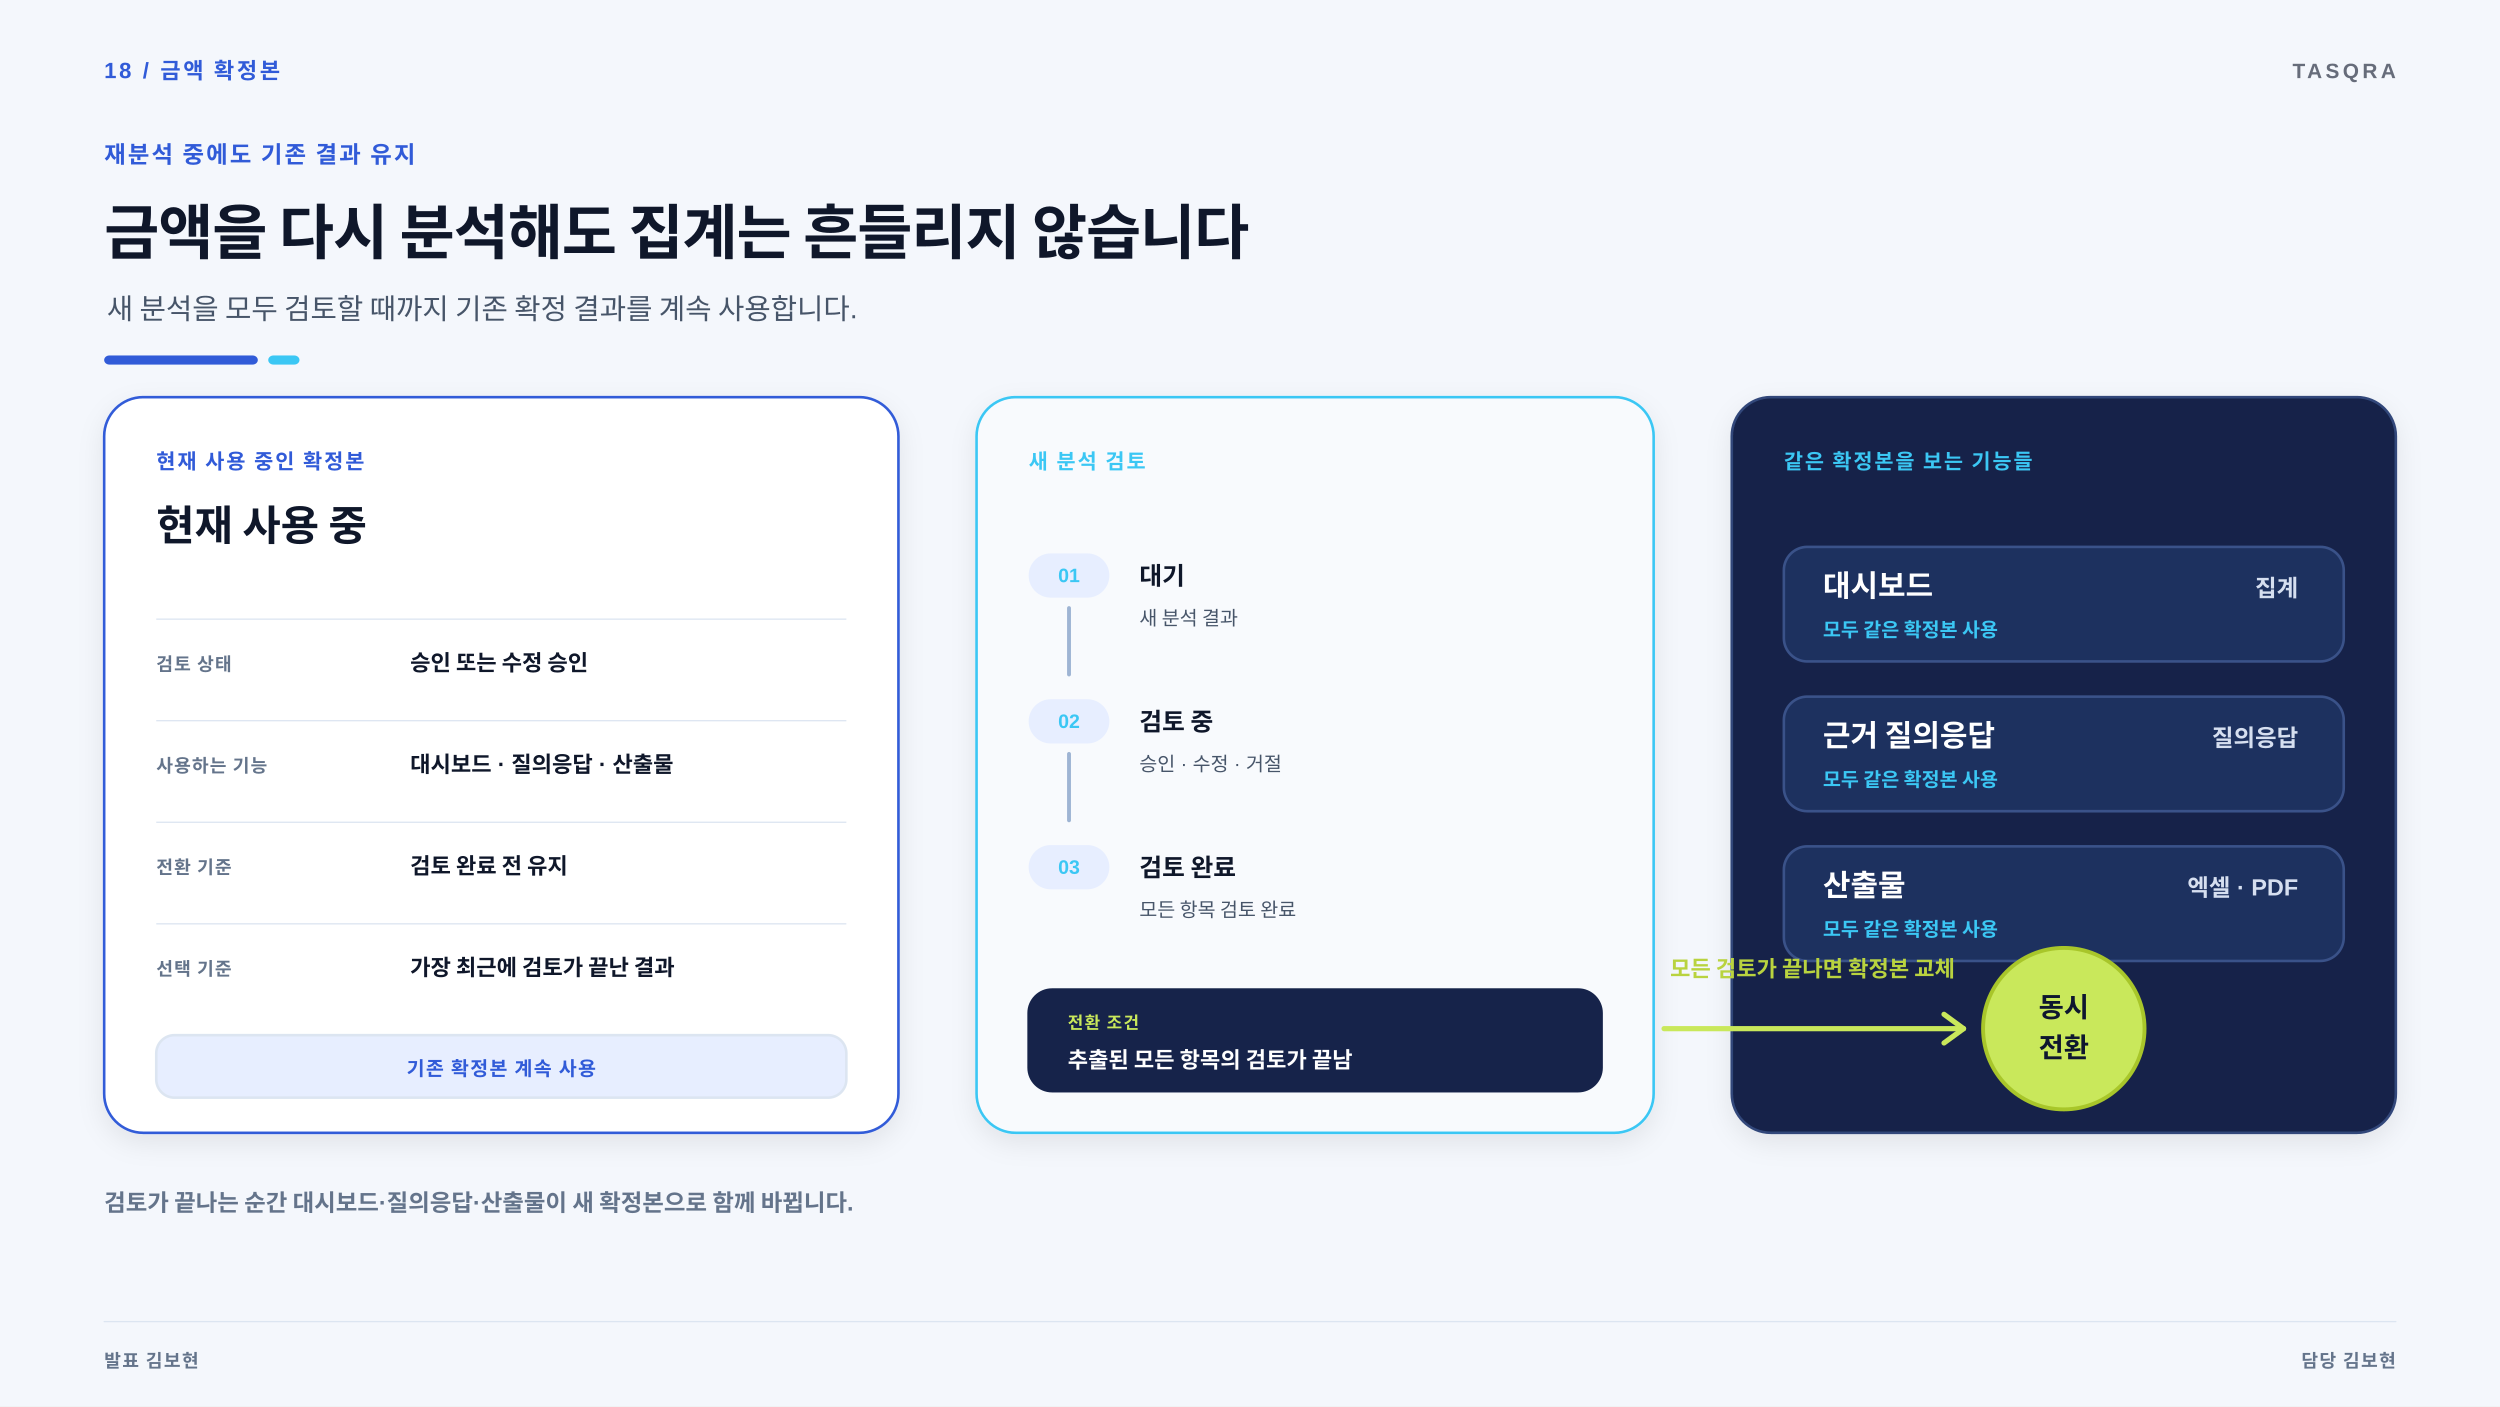
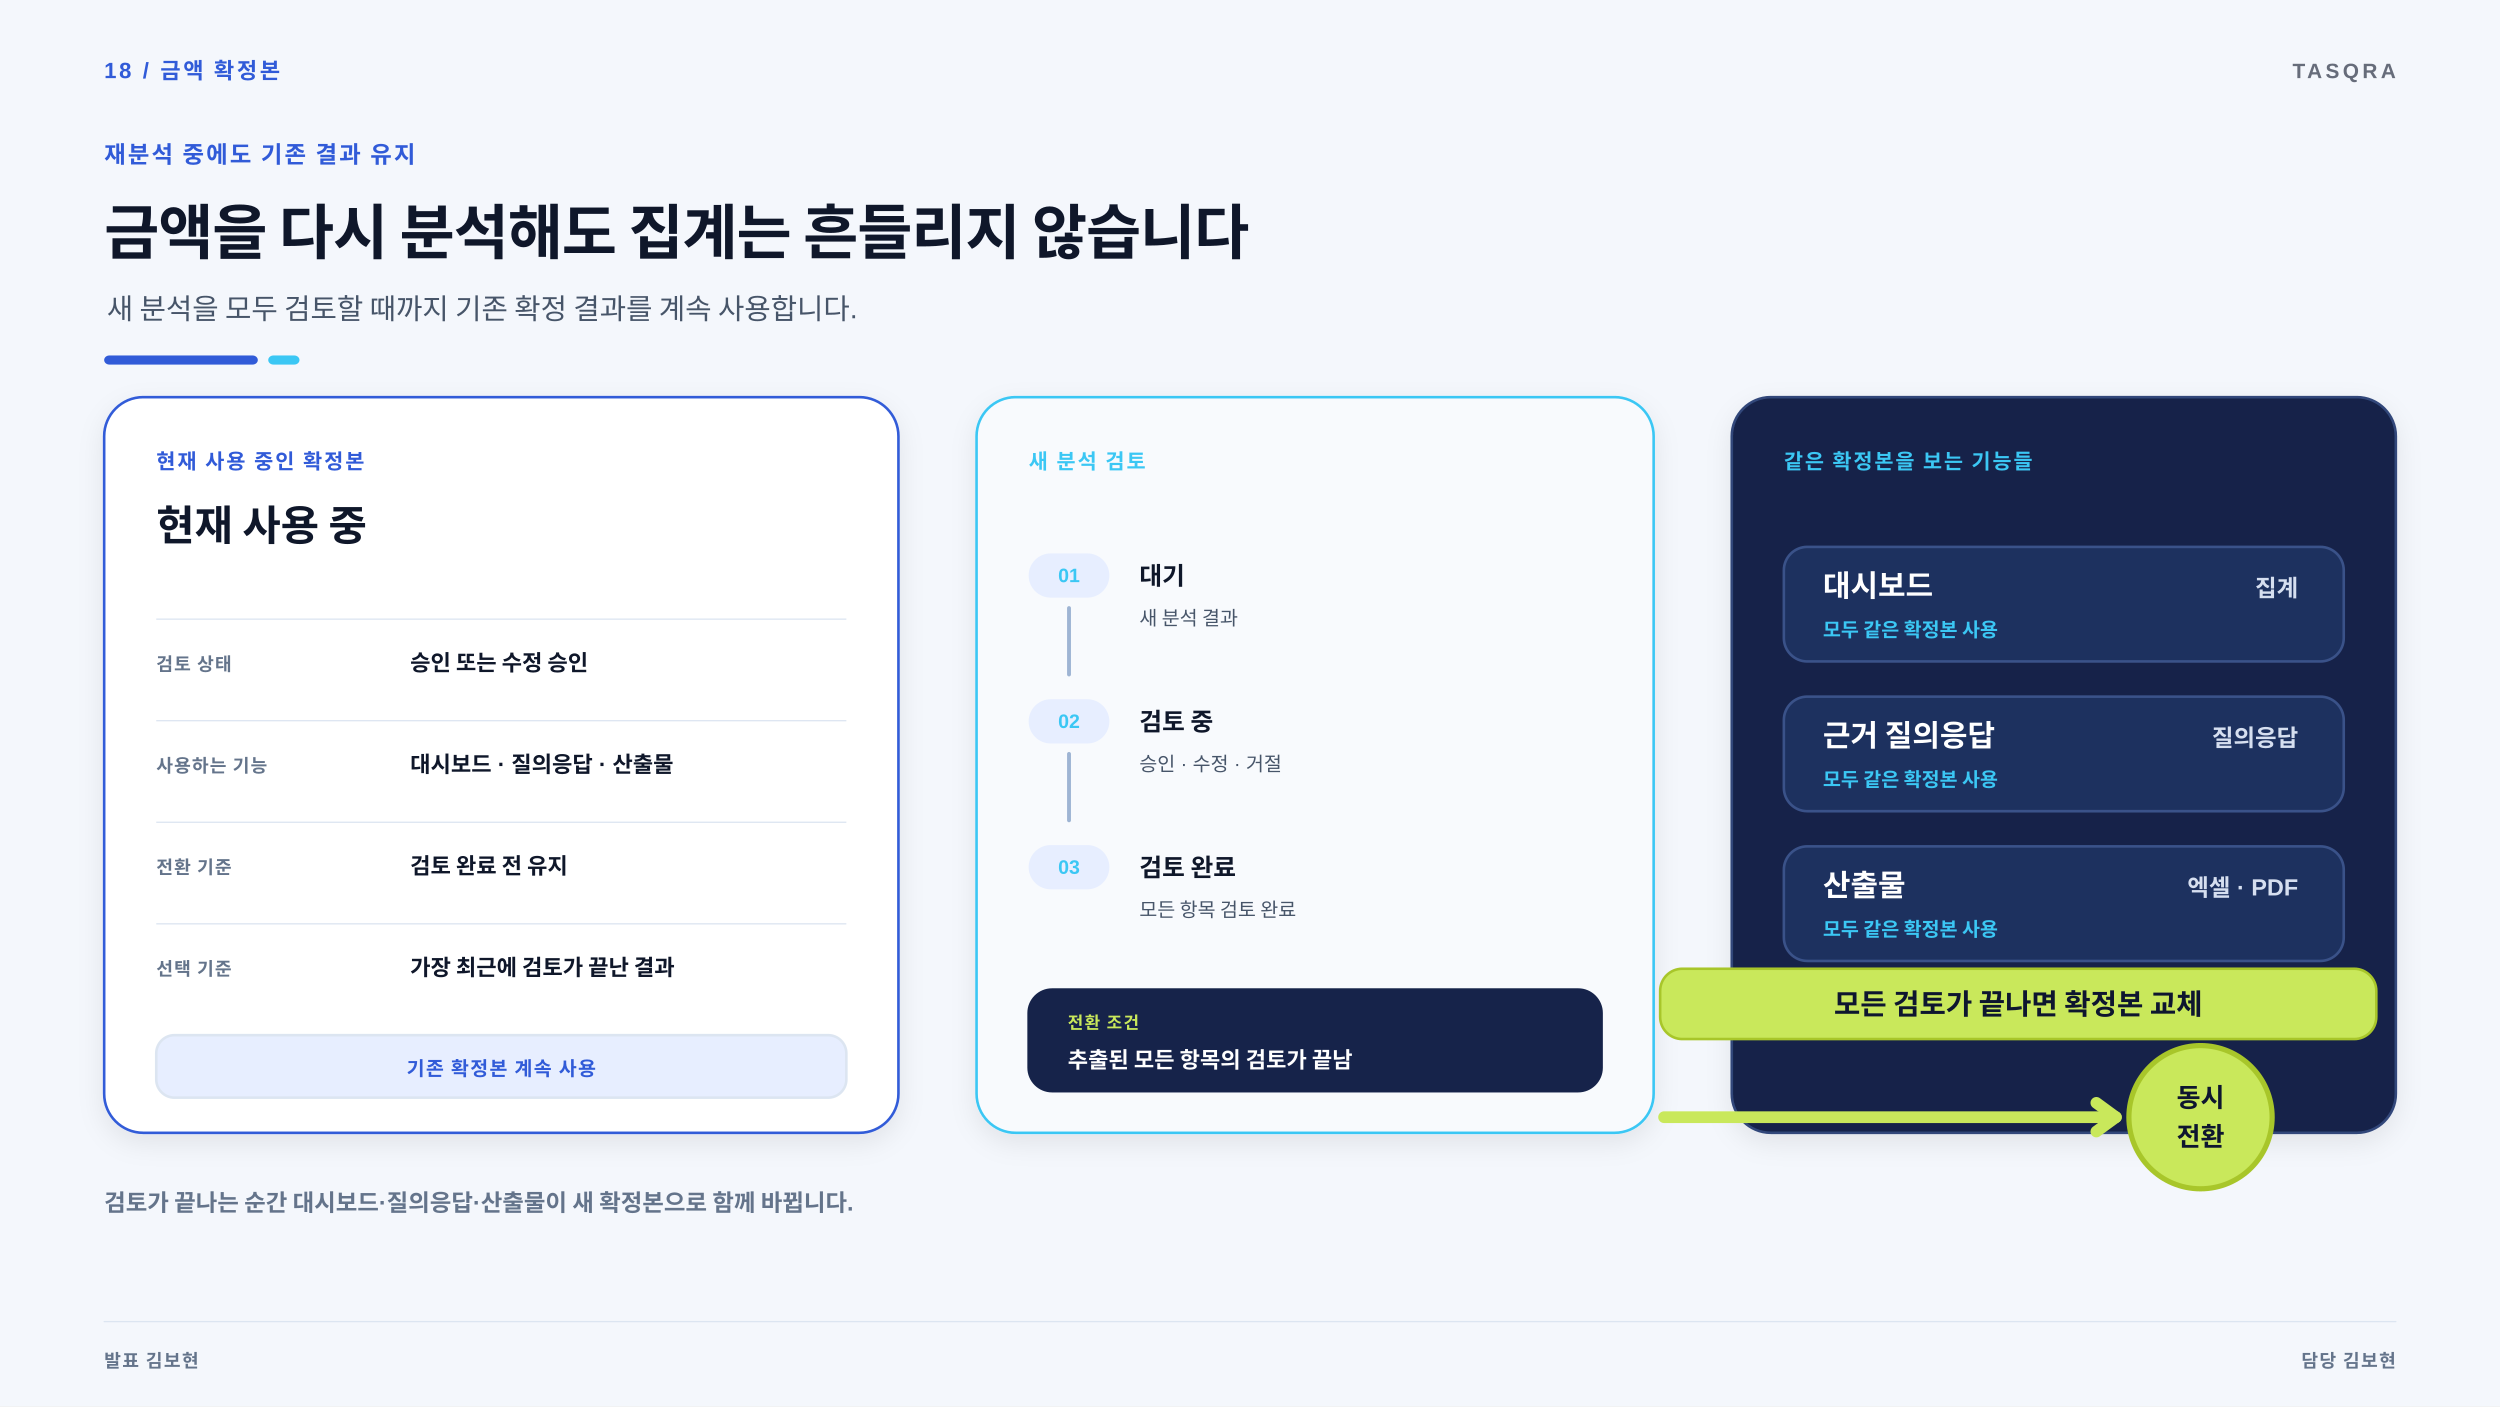
<svg xmlns="http://www.w3.org/2000/svg" width="1920" height="1080" viewBox="0 0 1920 1080">
  <defs>
    <style>@font-face{font-family:NotoKR;src:url("../../포트폴리오/NotoSansKR.ttf") format("truetype");} text{font-family:NotoKR,Arial,sans-serif;}</style>
    <filter id="shadow" x="-20%" y="-20%" width="140%" height="140%">
      <feDropShadow dx="0" dy="12" stdDeviation="16" flood-color="#0E162F" flood-opacity="0.11" />
    </filter>
    <filter id="softShadow" x="-20%" y="-20%" width="140%" height="140%">
      <feDropShadow dx="0" dy="7" stdDeviation="10" flood-color="#0E162F" flood-opacity="0.08" />
    </filter>
  </defs>
  <rect x="0" y="0" width="1920" height="1080" rx="0" fill="#F4F7FC" stroke="none" stroke-width="0" opacity="1" />
  <text x="80" y="60" font-family="NotoKR, Arial, sans-serif" font-size="17" font-weight="800" font-style="normal" fill="#315BD8" text-anchor="start" letter-spacing="2" opacity="1">18  /  금액 확정본</text>
  <text x="1840" y="60" font-family="NotoKR, Arial, sans-serif" font-size="16" font-weight="800" font-style="normal" fill="#0F172A" text-anchor="end" letter-spacing="2.6" opacity="0.62">TASQRA</text>
  <line x1="80" y1="1015" x2="1840" y2="1015" stroke="#DCE5F1" stroke-width="1" stroke-linecap="round" opacity="1" />
  <text x="80" y="1050" font-family="NotoKR, Arial, sans-serif" font-size="14" font-weight="700" font-style="normal" fill="#64748B" text-anchor="start" letter-spacing="1" opacity="1">발표  김보현</text>
  <text x="1840" y="1050" font-family="NotoKR, Arial, sans-serif" font-size="14" font-weight="700" font-style="normal" fill="#64748B" text-anchor="end" letter-spacing="1" opacity="1">담당  김보현</text>
  <text x="80" y="125" font-family="NotoKR, Arial, sans-serif" font-size="18" font-weight="800" font-style="normal" fill="#315BD8" text-anchor="start" letter-spacing="1.6" opacity="1">재분석 중에도 기존 결과 유지</text>
  <text x="80" y="195" font-family="NotoKR, Arial, sans-serif" font-size="46" font-weight="800" font-style="normal" fill="#0F172A" text-anchor="start" letter-spacing="-0.8" opacity="1">금액을 다시 분석해도 집계는 흔들리지 않습니다</text>
  <text x="82" y="245" font-family="NotoKR, Arial, sans-serif" font-size="22" font-weight="500" font-style="normal" fill="#475569" text-anchor="start" letter-spacing="0" opacity="1">새 분석을 모두 검토할 때까지 기존 확정 결과를 계속 사용합니다.</text>
  <rect x="80" y="273" width="118" height="7" rx="4" fill="#315BD8" stroke="none" stroke-width="0" opacity="1" />
  <rect x="206" y="273" width="24" height="7" rx="4" fill="#3BC7F4" stroke="none" stroke-width="0" opacity="1" />
  <rect x="80" y="305" width="610" height="565" rx="30" fill="#FFFFFF" stroke="#315BD8" stroke-width="2" opacity="1" filter="url(#softShadow)" />
  <text x="120" y="360" font-family="NotoKR, Arial, sans-serif" font-size="16" font-weight="800" font-style="normal" fill="#315BD8" text-anchor="start" letter-spacing="1.5" opacity="1">현재 사용 중인 확정본</text>
  <text x="120" y="415" font-family="NotoKR, Arial, sans-serif" font-size="32" font-weight="800" font-style="normal" fill="#0F172A" text-anchor="start" letter-spacing="0" opacity="1">현재 사용 중</text>
  <rect x="120" y="475" width="530" height="1" rx="0" fill="#DCE5F1" stroke="none" stroke-width="0" opacity="1" />
  <text x="120" y="515" font-family="NotoKR, Arial, sans-serif" font-size="14" font-weight="800" font-style="normal" fill="#64748B" text-anchor="start" letter-spacing="0.8" opacity="1">검토 상태</text>
  <text x="315" y="515" font-family="NotoKR, Arial, sans-serif" font-size="17" font-weight="700" font-style="normal" fill="#0F172A" text-anchor="start" letter-spacing="0" opacity="1">승인 또는 수정 승인</text>
  <rect x="120" y="553" width="530" height="1" rx="0" fill="#DCE5F1" stroke="none" stroke-width="0" opacity="1" />
  <text x="120" y="593" font-family="NotoKR, Arial, sans-serif" font-size="14" font-weight="800" font-style="normal" fill="#64748B" text-anchor="start" letter-spacing="0.8" opacity="1">사용하는 기능</text>
  <text x="315" y="593" font-family="NotoKR, Arial, sans-serif" font-size="17" font-weight="700" font-style="normal" fill="#0F172A" text-anchor="start" letter-spacing="0" opacity="1">대시보드 · 질의응답 · 산출물</text>
  <rect x="120" y="631" width="530" height="1" rx="0" fill="#DCE5F1" stroke="none" stroke-width="0" opacity="1" />
  <text x="120" y="671" font-family="NotoKR, Arial, sans-serif" font-size="14" font-weight="800" font-style="normal" fill="#64748B" text-anchor="start" letter-spacing="0.8" opacity="1">전환 기준</text>
  <text x="315" y="671" font-family="NotoKR, Arial, sans-serif" font-size="17" font-weight="700" font-style="normal" fill="#0F172A" text-anchor="start" letter-spacing="0" opacity="1">검토 완료 전 유지</text>
  <rect x="120" y="709" width="530" height="1" rx="0" fill="#DCE5F1" stroke="none" stroke-width="0" opacity="1" />
  <text x="120" y="749" font-family="NotoKR, Arial, sans-serif" font-size="14" font-weight="800" font-style="normal" fill="#64748B" text-anchor="start" letter-spacing="0.8" opacity="1">선택 기준</text>
  <text x="315" y="749" font-family="NotoKR, Arial, sans-serif" font-size="17" font-weight="700" font-style="normal" fill="#0F172A" text-anchor="start" letter-spacing="0" opacity="1">가장 최근에 검토가 끝난 결과</text>
  <rect x="120" y="795" width="530" height="48" rx="14" fill="#E7EEFF" stroke="#DCE5F1" stroke-width="2" opacity="1" />
  <text x="385" y="826" font-family="NotoKR, Arial, sans-serif" font-size="15" font-weight="800" font-style="normal" fill="#315BD8" text-anchor="middle" letter-spacing="1.0" opacity="1">기존 확정본 계속 사용</text>
  <rect x="750" y="305" width="520" height="565" rx="30" fill="#F8FAFD" stroke="#3BC7F4" stroke-width="2" opacity="1" filter="url(#softShadow)" />
  <text x="790" y="360" font-family="NotoKR, Arial, sans-serif" font-size="16" font-weight="800" font-style="normal" fill="#3BC7F4" text-anchor="start" letter-spacing="1.5" opacity="1">새 분석 검토</text>
  <rect x="790" y="425" width="62" height="34" rx="17.0" fill="#E7EEFF" stroke="none" stroke-width="0" opacity="1" />
  <text x="821.0" y="447.1" font-family="NotoKR, Arial, sans-serif" font-size="15" font-weight="700" font-style="normal" fill="#3BC7F4" text-anchor="middle" letter-spacing="0" opacity="1">01</text>
  <text x="875" y="449" font-family="NotoKR, Arial, sans-serif" font-size="19" font-weight="800" font-style="normal" fill="#0F172A" text-anchor="start" letter-spacing="0" opacity="1">대기</text>
  <text x="875" y="480" font-family="NotoKR, Arial, sans-serif" font-size="15" font-weight="500" font-style="normal" fill="#475569" text-anchor="start" letter-spacing="0" opacity="1">새 분석 결과</text>
  <line x1="821" y1="467" x2="821" y2="518" stroke="#9EB4D3" stroke-width="3" stroke-linecap="round" opacity="1" />
  <rect x="790" y="537" width="62" height="34" rx="17.0" fill="#E7EEFF" stroke="none" stroke-width="0" opacity="1" />
  <text x="821.0" y="559.1" font-family="NotoKR, Arial, sans-serif" font-size="15" font-weight="700" font-style="normal" fill="#3BC7F4" text-anchor="middle" letter-spacing="0" opacity="1">02</text>
  <text x="875" y="561" font-family="NotoKR, Arial, sans-serif" font-size="19" font-weight="800" font-style="normal" fill="#0F172A" text-anchor="start" letter-spacing="0" opacity="1">검토 중</text>
  <text x="875" y="592" font-family="NotoKR, Arial, sans-serif" font-size="15" font-weight="500" font-style="normal" fill="#475569" text-anchor="start" letter-spacing="0" opacity="1">승인 · 수정 · 거절</text>
  <line x1="821" y1="579" x2="821" y2="630" stroke="#9EB4D3" stroke-width="3" stroke-linecap="round" opacity="1" />
  <rect x="790" y="649" width="62" height="34" rx="17.0" fill="#E7EEFF" stroke="none" stroke-width="0" opacity="1" />
  <text x="821.0" y="671.1" font-family="NotoKR, Arial, sans-serif" font-size="15" font-weight="700" font-style="normal" fill="#3BC7F4" text-anchor="middle" letter-spacing="0" opacity="1">03</text>
  <text x="875" y="673" font-family="NotoKR, Arial, sans-serif" font-size="19" font-weight="800" font-style="normal" fill="#0F172A" text-anchor="start" letter-spacing="0" opacity="1">검토 완료</text>
  <text x="875" y="704" font-family="NotoKR, Arial, sans-serif" font-size="15" font-weight="500" font-style="normal" fill="#475569" text-anchor="start" letter-spacing="0" opacity="1">모든 항목 검토 완료</text>
  <rect x="790" y="760" width="440" height="78" rx="18" fill="#16234A" stroke="#16234A" stroke-width="2" opacity="1" />
  <text x="820" y="790" font-family="NotoKR, Arial, sans-serif" font-size="13" font-weight="800" font-style="normal" fill="#C9E85B" text-anchor="start" letter-spacing="1.0" opacity="1">전환 조건</text>
  <text x="820" y="820" font-family="NotoKR, Arial, sans-serif" font-size="17" font-weight="700" font-style="normal" fill="#FFFFFF" text-anchor="start" letter-spacing="0" opacity="1">추출된 모든 항목의 검토가 끝남</text>
  <rect x="1330" y="305" width="510" height="565" rx="30" fill="#16234A" stroke="#31477A" stroke-width="2" opacity="1" filter="url(#softShadow)" />
  <text x="1370" y="360" font-family="NotoKR, Arial, sans-serif" font-size="16" font-weight="800" font-style="normal" fill="#3BC7F4" text-anchor="start" letter-spacing="1.4" opacity="1">같은 확정본을 보는 기능들</text>
  <rect x="1370" y="420" width="430" height="88" rx="18" fill="#1D315F" stroke="#3A5289" stroke-width="2" opacity="1" />
  <text x="1400" y="458" font-family="NotoKR, Arial, sans-serif" font-size="23" font-weight="800" font-style="normal" fill="#FFFFFF" text-anchor="start" letter-spacing="0" opacity="1">대시보드</text>
  <text x="1765" y="458" font-family="NotoKR, Arial, sans-serif" font-size="18" font-weight="700" font-style="normal" fill="#D6DFF0" text-anchor="end" letter-spacing="0" opacity="1">집계</text>
  <text x="1400" y="489" font-family="NotoKR, Arial, sans-serif" font-size="15" font-weight="700" font-style="normal" fill="#3BC7F4" text-anchor="start" letter-spacing="0" opacity="1">모두 같은 확정본 사용</text>
  <rect x="1370" y="535" width="430" height="88" rx="18" fill="#1D315F" stroke="#3A5289" stroke-width="2" opacity="1" />
  <text x="1400" y="573" font-family="NotoKR, Arial, sans-serif" font-size="23" font-weight="800" font-style="normal" fill="#FFFFFF" text-anchor="start" letter-spacing="0" opacity="1">근거 질의응답</text>
  <text x="1765" y="573" font-family="NotoKR, Arial, sans-serif" font-size="18" font-weight="700" font-style="normal" fill="#D6DFF0" text-anchor="end" letter-spacing="0" opacity="1">질의응답</text>
  <text x="1400" y="604" font-family="NotoKR, Arial, sans-serif" font-size="15" font-weight="700" font-style="normal" fill="#3BC7F4" text-anchor="start" letter-spacing="0" opacity="1">모두 같은 확정본 사용</text>
  <rect x="1370" y="650" width="430" height="88" rx="18" fill="#1D315F" stroke="#3A5289" stroke-width="2" opacity="1" />
  <text x="1400" y="688" font-family="NotoKR, Arial, sans-serif" font-size="23" font-weight="800" font-style="normal" fill="#FFFFFF" text-anchor="start" letter-spacing="0" opacity="1">산출물</text>
  <text x="1765" y="688" font-family="NotoKR, Arial, sans-serif" font-size="18" font-weight="700" font-style="normal" fill="#D6DFF0" text-anchor="end" letter-spacing="0" opacity="1">엑셀 · PDF</text>
  <text x="1400" y="719" font-family="NotoKR, Arial, sans-serif" font-size="15" font-weight="700" font-style="normal" fill="#3BC7F4" text-anchor="start" letter-spacing="0" opacity="1">모두 같은 확정본 사용</text>
-   <circle cx="1585" cy="790" r="62" fill="#C9E85B" stroke="#A8C62A" stroke-width="3" opacity="1" />
-   <text x="1585" y="781" font-family="NotoKR, Arial, sans-serif" font-size="21" font-weight="800" font-style="normal" fill="#0E162F" text-anchor="middle" letter-spacing="0" opacity="1">동시</text>
-   <text x="1585" y="812" font-family="NotoKR, Arial, sans-serif" font-size="21" font-weight="800" font-style="normal" fill="#0E162F" text-anchor="middle" letter-spacing="0" opacity="1">전환</text>
-   <line x1="1278" y1="790" x2="1508" y2="790" stroke="#C9E85B" stroke-width="4" stroke-linecap="round" opacity="1" />
-   <path d="M 1493 779 L 1508 790 L 1493 801" fill="none" stroke="#C9E85B" stroke-width="4" stroke-linecap="round" stroke-linejoin="round" />
-   <text x="1392" y="750" font-family="NotoKR, Arial, sans-serif" font-size="17" font-weight="800" font-style="normal" fill="#B9D33F" text-anchor="middle" letter-spacing="0" opacity="1">모든 검토가 끝나면 확정본 교체</text>
+   <rect x="1275" y="744" width="550" height="54" rx="17" fill="#C9E85B" stroke="#A8C62A" stroke-width="2" opacity="1" />
+   <text x="1550" y="779" font-family="NotoKR, Arial, sans-serif" font-size="22" font-weight="800" font-style="normal" fill="#0E162F" text-anchor="middle" letter-spacing="0" opacity="1">모든 검토가 끝나면 확정본 교체</text>
+   <line x1="1278" y1="858" x2="1625" y2="858" stroke="#C9E85B" stroke-width="9" stroke-linecap="round" opacity="1" />
+   <path d="M 1610 847 L 1625 858 L 1610 869" fill="none" stroke="#C9E85B" stroke-width="9" stroke-linecap="round" stroke-linejoin="round" />
+   <circle cx="1690" cy="858" r="55" fill="#C9E85B" stroke="#A8C62A" stroke-width="4" opacity="1" />
+   <text x="1690" y="850" font-family="NotoKR, Arial, sans-serif" font-size="20" font-weight="800" font-style="normal" fill="#0E162F" text-anchor="middle" letter-spacing="0" opacity="1">동시</text>
+   <text x="1690" y="880" font-family="NotoKR, Arial, sans-serif" font-size="20" font-weight="800" font-style="normal" fill="#0E162F" text-anchor="middle" letter-spacing="0" opacity="1">전환</text>
  <text x="80" y="930" font-family="NotoKR, Arial, sans-serif" font-size="18" font-weight="700" font-style="normal" fill="#64748B" text-anchor="start" letter-spacing="0" opacity="1">검토가 끝나는 순간 대시보드·질의응답·산출물이 새 확정본으로 함께 바뀝니다.</text>
</svg>
